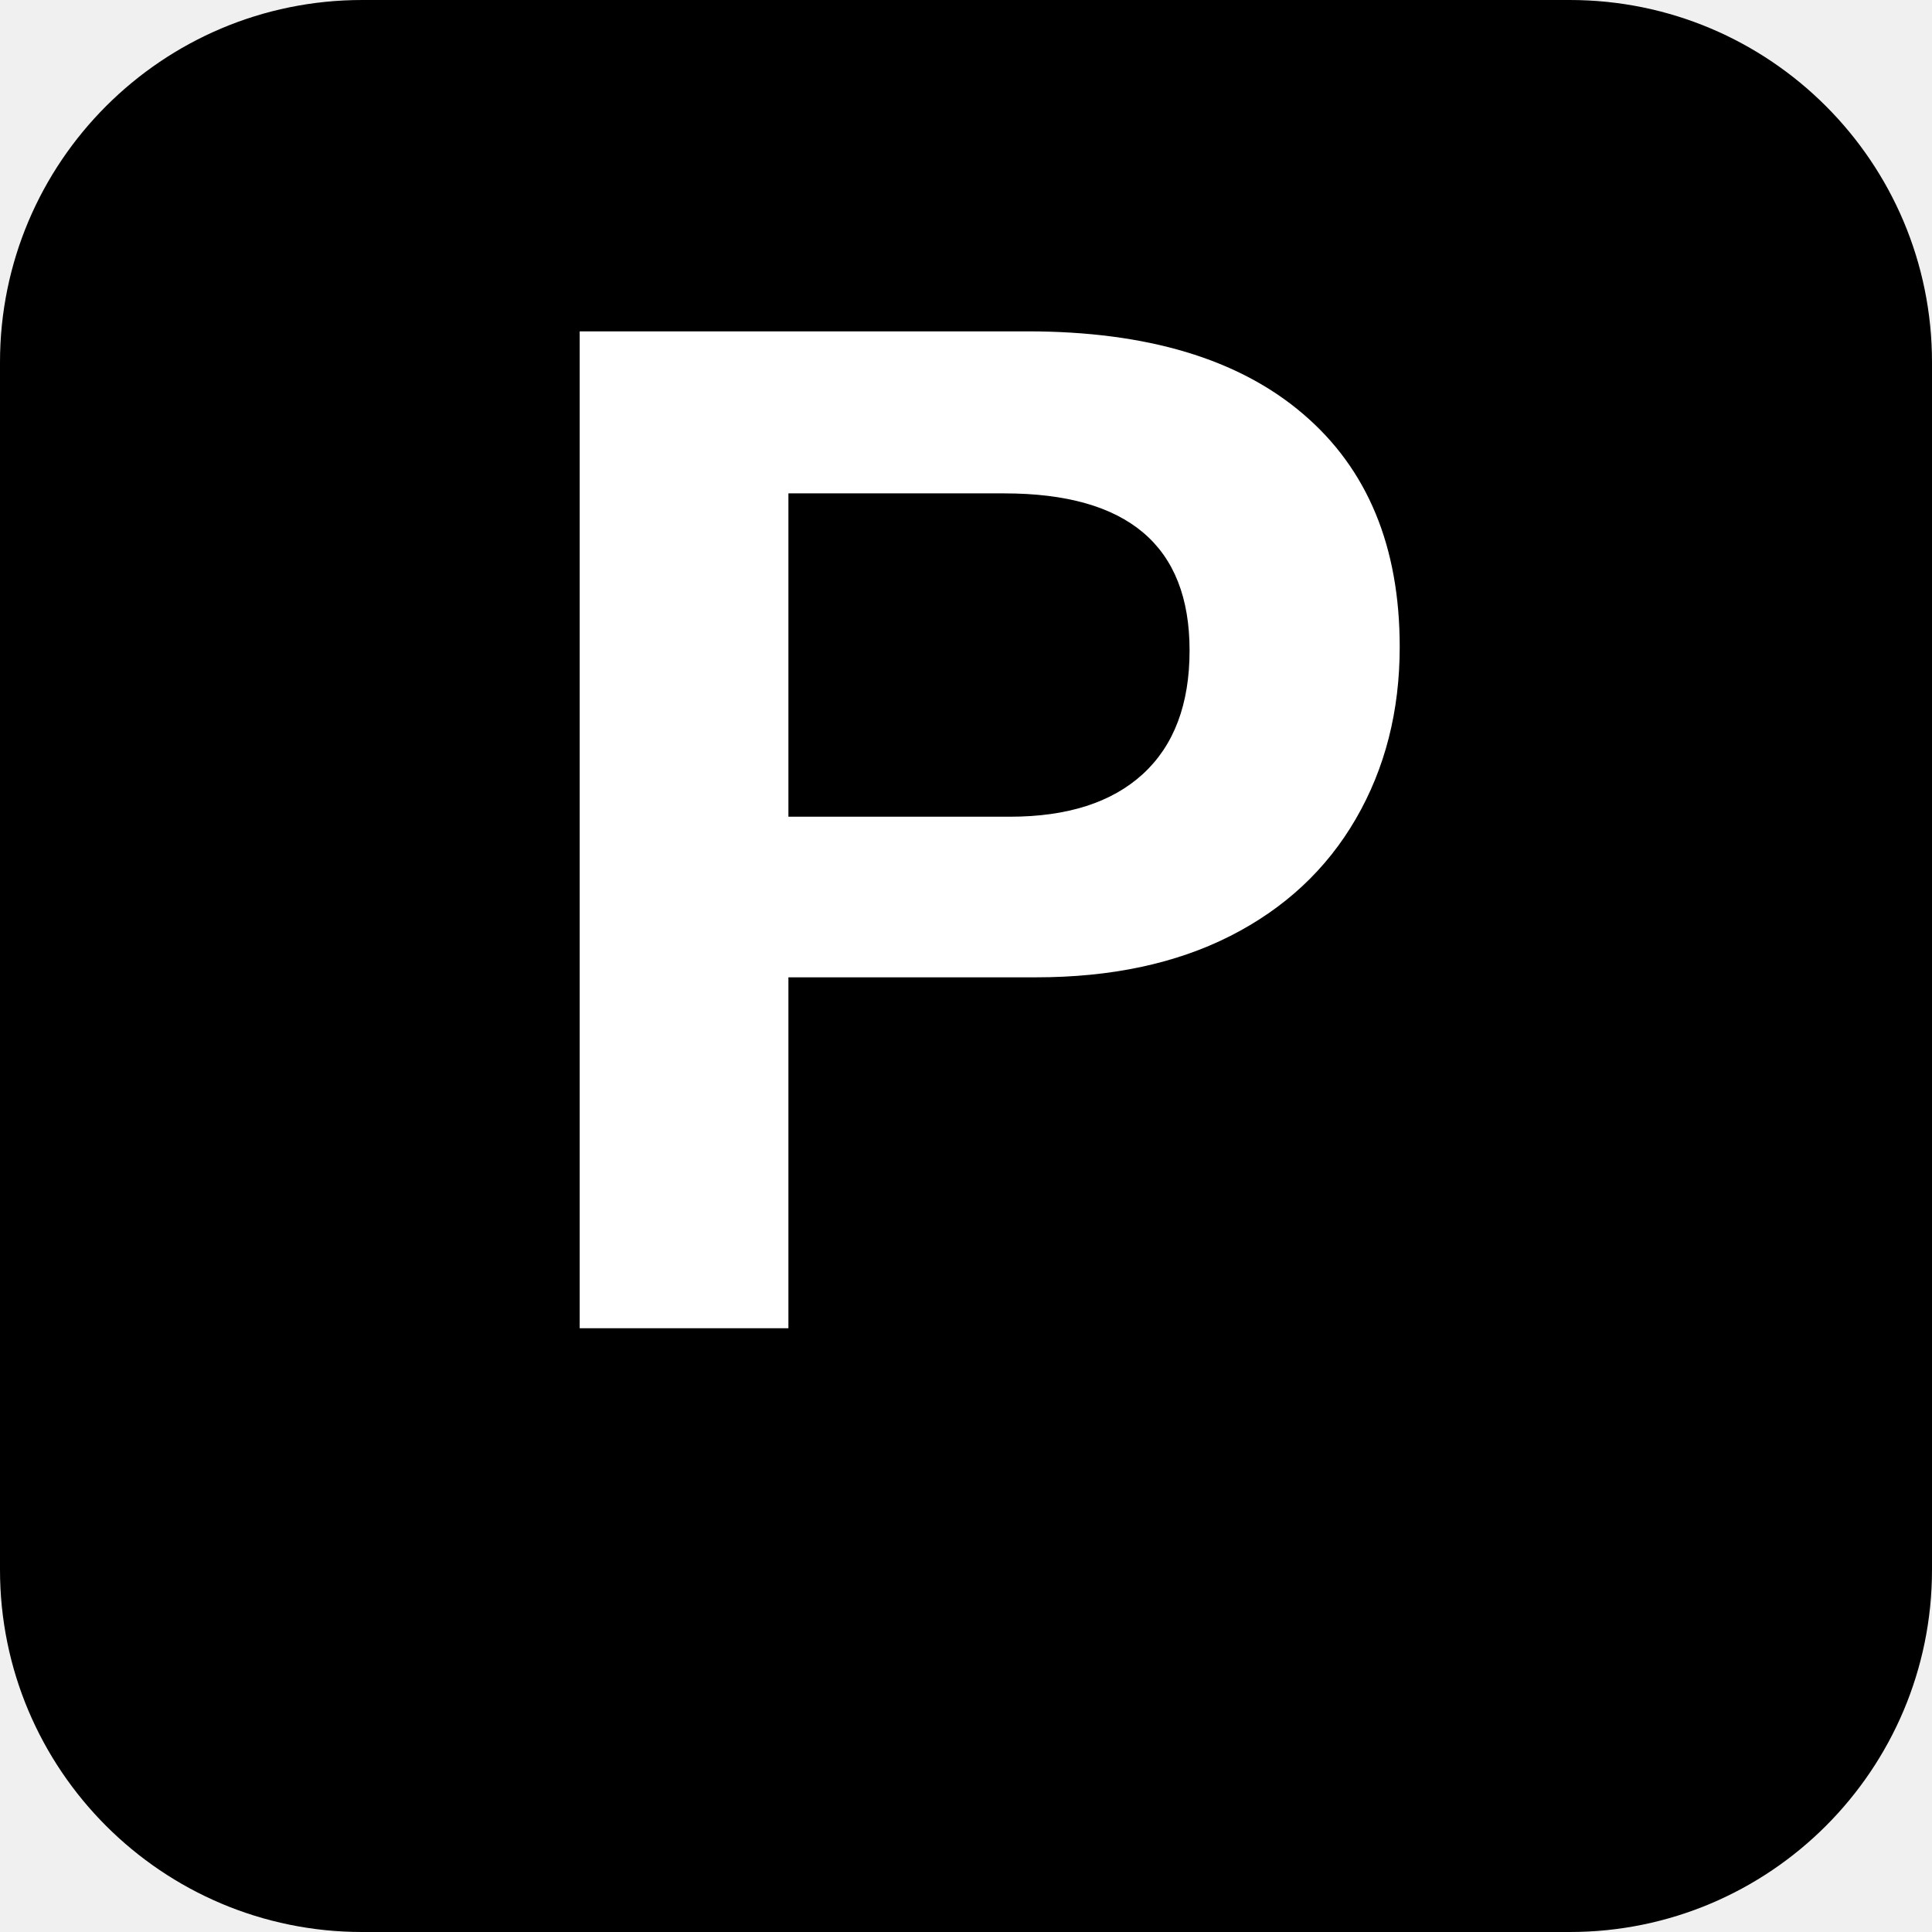
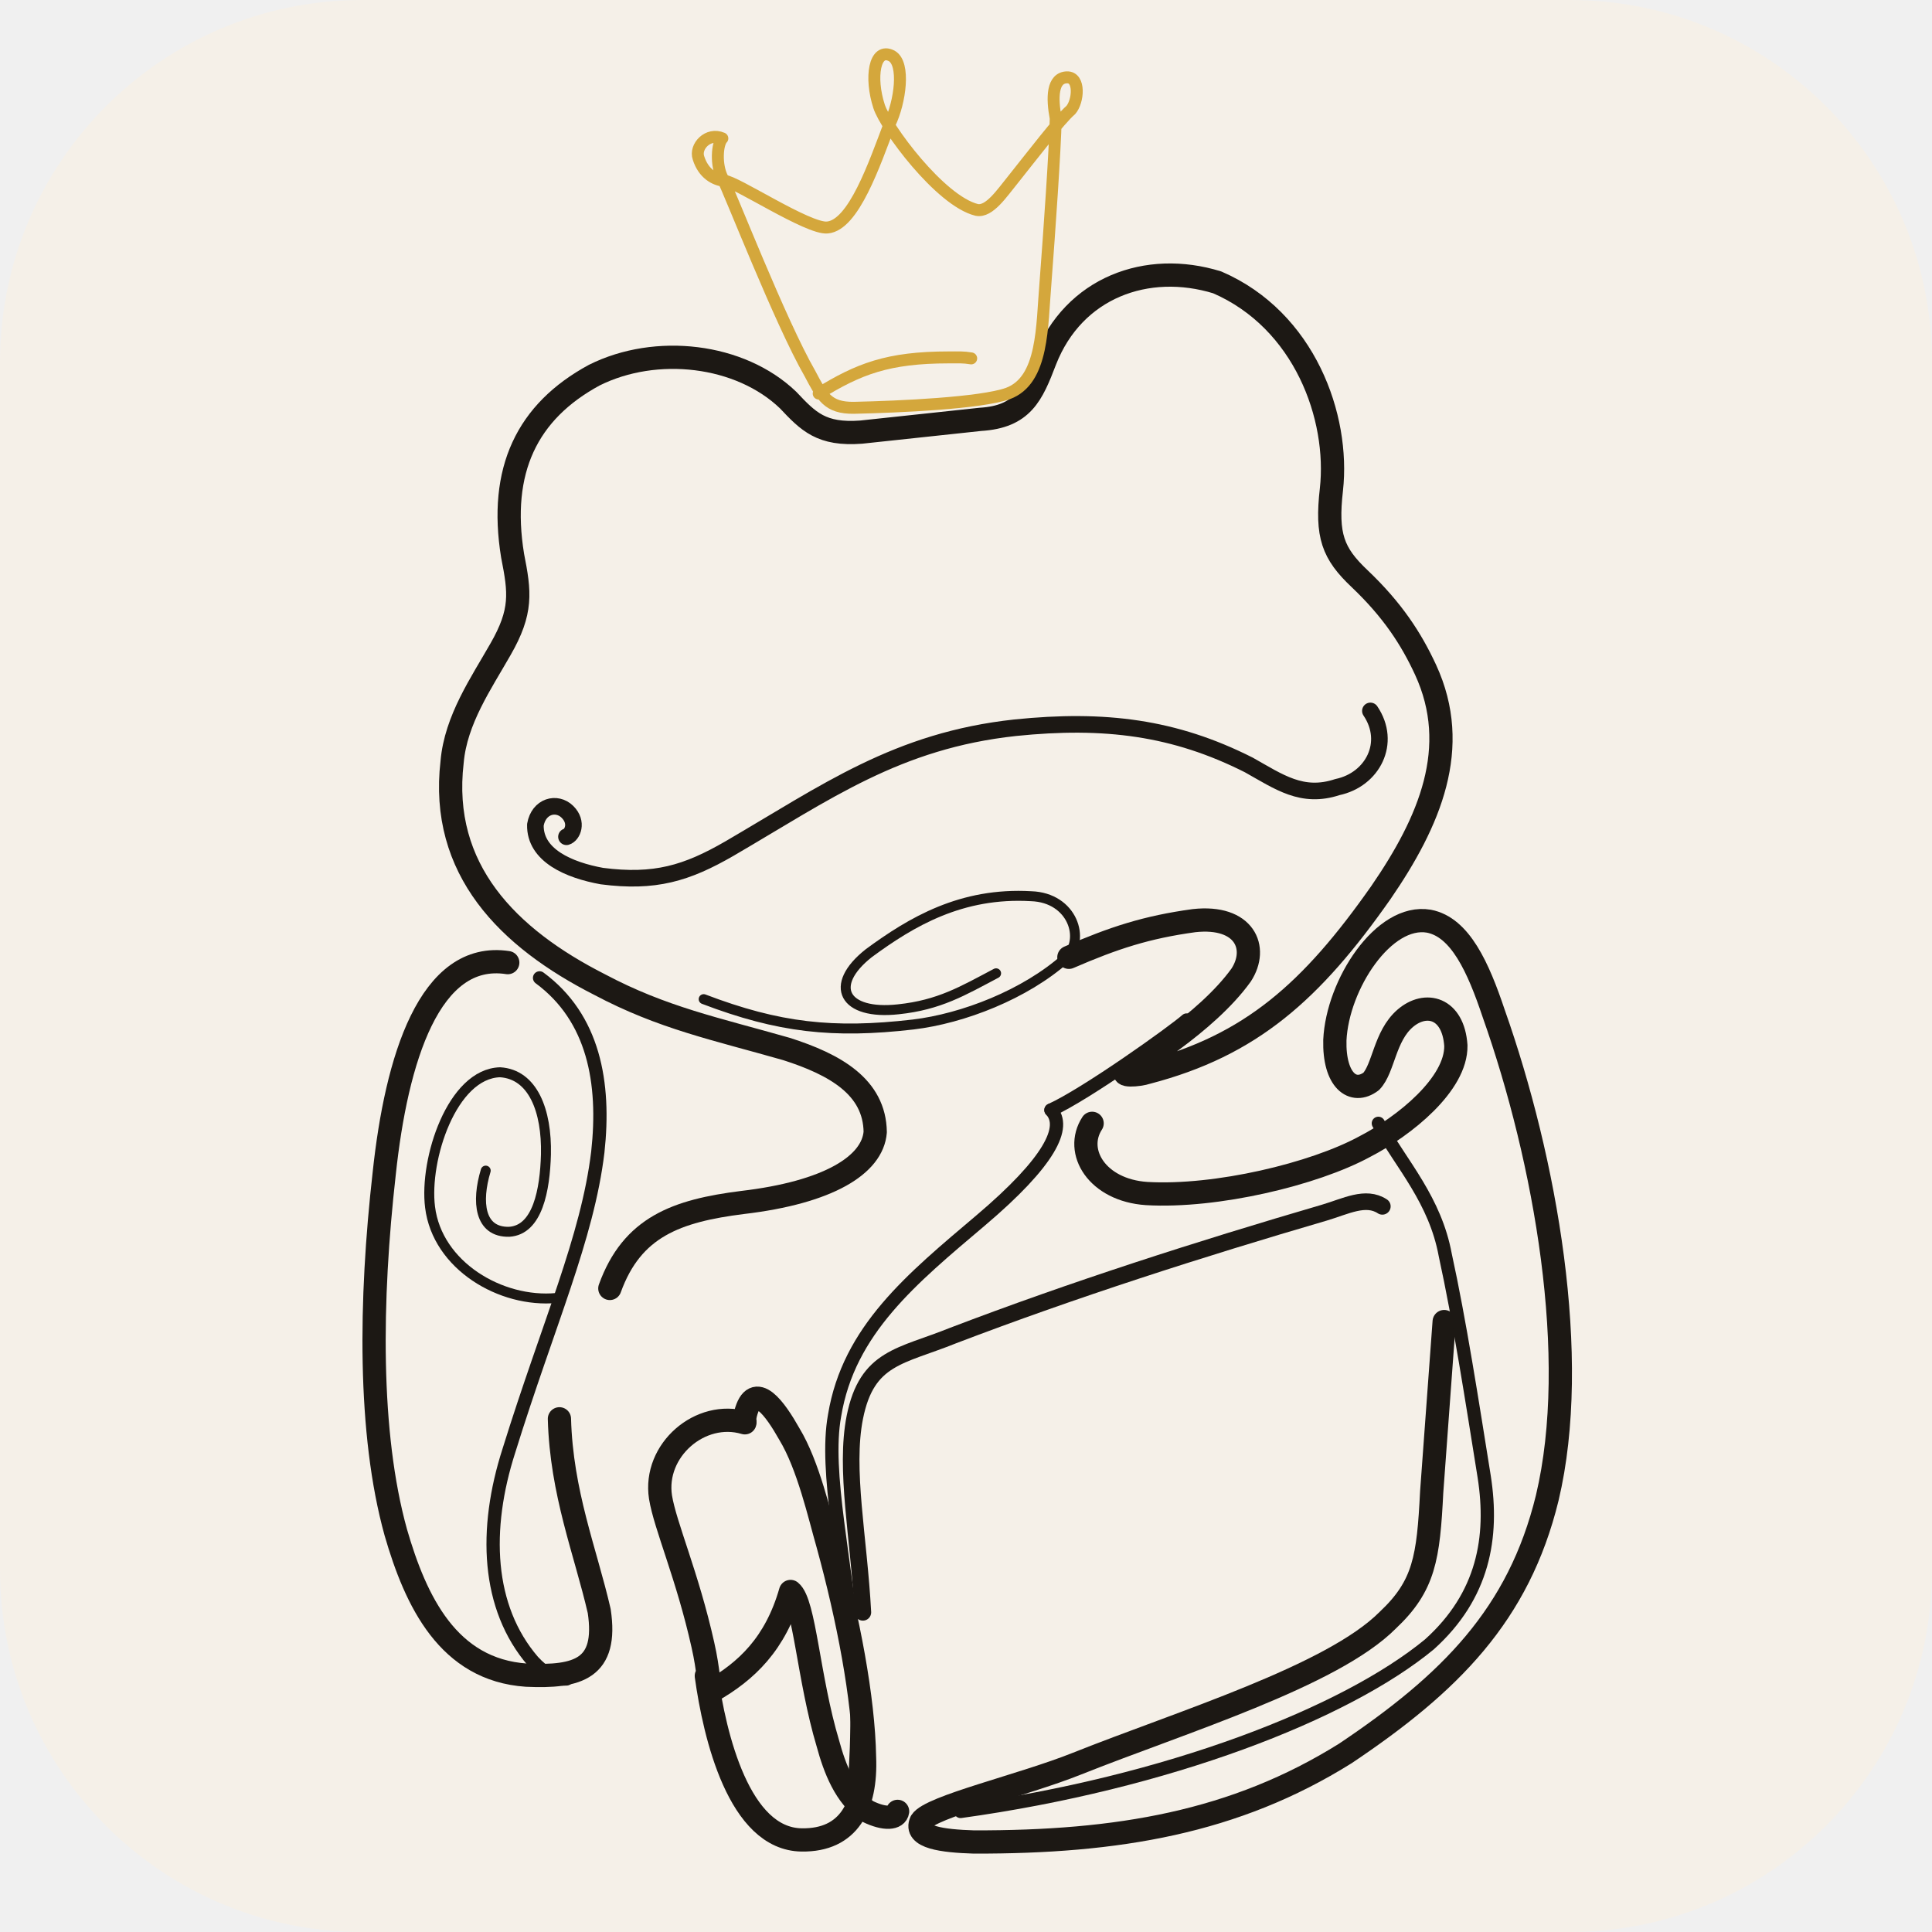
- <svg xmlns="http://www.w3.org/2000/svg" width="128" height="128">
-   <rect width="128" height="128" rx="24" fill="#000000" />
-   <text x="64" y="88" font-family="Arial, sans-serif" font-size="96" font-weight="bold" fill="#FFFFFF" text-anchor="middle">P</text>
+ <svg xmlns="http://www.w3.org/2000/svg" width="128" height="128" viewBox="0 0 128 128" fill="none">
+   <rect width="128" height="128" rx="24" fill="#F5F0E8" />
+   <g transform="translate(24, 2) scale(0.44)">
+     <path d="m51.41 145.9c11.3 4.31 19.5 5.21 31.53 3.82 7.54-0.9 16.87-4.53 22.97-9.96 3.07-2.83 1.06-9.15-5.19-9.36-10.5-0.61-18.01 3.84-24.45 8.58-6.18 4.88-3.76 9.35 4.44 8.45 6.2-0.65 9.73-2.78 14.73-5.42" stroke="#1C1814" stroke-linecap="round" stroke-linejoin="round" stroke-width="1.5" />
+     <path d="m106.4 139.6c6.81-2.95 11.7-4.54 18.84-5.52 7.61-0.84 9.76 4.1 7.1 8.19-5.26 7.33-16.29 13.8-17.11 14.34-1.49 0.99 1.68 0.77 2.98 0.33 15.58-4.07 24.72-12.18 35.18-27.1 7.34-10.68 12.12-21.82 6.72-33.53-2.17-4.69-4.98-9.01-9.92-13.71-4.05-3.82-5.05-6.5-4.26-13.43 1.21-10.9-4.03-25.51-17.2-31.2-10.55-3.25-21.6 0.75-25.9 11.75-1.98 5.18-3.39 8.49-9.76 8.88l-17.94 1.92c-5.99 0.45-7.95-1.58-11-4.82-7.24-6.96-19.9-8.4-29.19-3.76-10.13 5.49-14.4 14.31-12.3 27.19 1.09 5.53 1.47 8.37-1.84 14.12-2.87 5.05-6.72 10.57-7.27 16.94-1.89 16.21 8.43 26.51 22.2 33.51 9.5 5.04 17.46 6.65 28.13 9.7 7.34 2.34 13.28 5.7 13.38 12.51-0.4 4.97-7.05 9.09-20 10.61-9.91 1.25-16.61 3.66-19.96 12.94" stroke="#1C1814" stroke-linecap="round" stroke-linejoin="round" stroke-width="3.5" />
+     <path d="m151.8 102.5c3.23 4.78 0.35 10.35-4.97 11.47-5.32 1.76-8.79-0.79-13.33-3.33-11.2-5.66-21.71-6.99-35.17-5.61-17.82 1.93-28.43 9.69-43.04 18.2-6.46 3.73-11.23 5.17-19.21 4.14-4.94-0.9-10.11-3.1-10.01-7.72 0.49-2.83 3.21-3.55 4.83-1.95 1.61 1.6 0.75 3.49-0.15 3.75" stroke="#1C1814" stroke-linecap="round" stroke-linejoin="round" stroke-width="2.5" />
+     <path d="m109.9 164.6c-2.76 4.26 0.76 10.07 8.2 10.57 10.5 0.61 25.23-2.92 32.84-7.06 5.99-3.09 13.83-9.41 13.73-15.22-0.39-5.71-4.54-6.77-7.64-4.09s-3.22 7.5-5.1 9.48c-2.76 2.08-5.63-0.15-5.48-6.21 0.39-8.37 7.35-19.07 14.15-17.91 4.73 0.9 7.44 6.96 9.76 13.88 7.82 22.11 13.1 51.81 8.07 72.96-4.3 17.62-14.66 27.92-30.39 38.47-16.63 10.4-34.3 13.39-55.95 13.34-4.73-0.15-9.03-0.7-7.94-3.09 1.41-2.24 15.28-5.42 23.48-8.71 15.58-6.22 38.45-13.19 46.8-21.61 5.5-5.18 6.1-9.38 6.6-19.29l1.88-25.66" stroke="#1C1814" stroke-linecap="round" stroke-linejoin="round" stroke-width="3.5" />
+     <path d="m153 164.6c3.62 6.32 8.55 11.6 10.07 19.81 2.17 9.91 4.05 22.07 5.87 33.42 1.41 9.07-0.1 17.89-8.25 25.22-12.67 10.45-39.45 20.85-70.6 25.16" stroke="#1C1814" stroke-linecap="round" stroke-linejoin="round" stroke-width="2" />
+     <path d="m21.91 140.4c-11.78-1.81-16.77 14.56-18.6 31.73-2.16 19.07-2.41 39.1 1.74 54.06 3.01 10.4 7.9 20.7 19.68 21.5 7.76 0.35 12.26-0.94 10.95-9.66-2.07-8.97-5.69-17.79-5.99-28.94" stroke="#1C1814" stroke-linecap="round" stroke-linejoin="round" stroke-width="3.5" />
+     <path d="m29.24 190.9c-8.35 0.79-17.95-4.87-19.03-13.69-0.9-7.17 3.3-20.1 10.54-20.3 4.94 0.3 7.06 5.77 6.91 12.38-0.15 5.32-1.24 11.38-5.54 11.64-4.5 0.1-4.94-4.53-3.53-9.21" stroke="#1C1814" stroke-linecap="round" stroke-linejoin="round" stroke-width="1.5" />
+     <path d="m26.7 142.7c8.15 6.01 9.92 15.77 8.77 26.22-1.56 12.98-7.45 25.85-13.39 44.97-3.8 11.81-3.36 23.61 3.64 31.72 1.62 1.75 3.33 2.8 5.05 2.65" stroke="#1C1814" stroke-linecap="round" stroke-linejoin="round" stroke-width="2" />
+     <path d="m51.81 247.8c1.25 9.02 4.92 24.6 14.37 24.7 7.09 0.1 9.75-5.08 9.45-12.46-0.15-8.87-2.47-20.93-5.52-32.03-1.26-4.37-2.93-11.9-5.8-16.63-2.07-3.68-5.25-8.26-6.6-3.04-0.25 1.1 0 1.1-0.1 1.35-6.7-1.99-13.79 4.13-12.7 11.2 0.7 4.31 4.06 11.84 6.38 22.24 0.91 3.97 0.81 6.21 1.31 6.96 5.22-2.99 9.62-7.08 11.89-15 2.12 1.7 2.67 13.05 5.63 22.91 1 3.68 2.61 8 5.97 10.2 2.66 1.3 4.37 1.05 4.52 0" stroke="#1C1814" stroke-linecap="round" stroke-linejoin="round" stroke-width="3.5" />
+     <path d="m103.7 162.6c5.36-2.44 18.47-11.81 20.44-13.56" stroke="#1C1814" stroke-linecap="round" stroke-linejoin="round" stroke-width="2" />
+     <path d="m103.7 162.6c2.41 2.54-0.15 7.77-10.55 16.59-10.41 8.82-19.91 16.53-22.03 29.41-1.56 8.52 1.76 22.04 2.97 36.4 0.9 9.22 0.05 19.92-0.25 21.67" stroke="#1C1814" stroke-linecap="round" stroke-linejoin="round" stroke-width="2" />
+     <path d="m153.6 177.1c-2.51-1.65-5.52 0-8.74 0.95-18.88 5.52-37.76 11.58-55.89 18.5-7.89 3.19-12.98 3.19-14.8 12.31-1.56 7.87 0.61 18.07 1.21 29.37" stroke="#1C1814" stroke-linecap="round" stroke-linejoin="round" stroke-width="2.5" />
+     <path d="m54.22 16.29c-2.17-0.95-4.19 1.25-3.59 2.95 0.75 2.39 2.47 3.29 3.88 3.44 1.61 0 12.66 7.33 15.53 7.03 3.95-0.35 7.07-9.52 9.39-15.64 1.56-3.24 2.36-9.05 0.29-10.2-2.61-1.35-3.31 3.28-1.9 7.6 1 3.14 9.2 14.24 14.7 15.59 1.91 0.4 3.88-2.64 5.44-4.53 2.71-3.39 7.16-9.2 8.72-10.5 1.15-1.3 1.45-4.98-0.56-4.93-2.22 0.05-2.3 3.04-1.7 6.18-0.1 4.82-0.95 16.98-1.55 24.85-0.55 6.37-0.25 14.59-5.66 16.58-4.1 1.45-16.32 2-23.17 2.15-3.95 0.05-4.8-1.7-6.62-5.14-4.5-7.82-12.01-27.2-13.2-29.49-1-1.94-0.8-5.14 0-5.94z" stroke="#D4A73C" stroke-linecap="round" stroke-linejoin="round" stroke-width="1.8" />
+     <path d="m68.73 54.71c5.99-3.69 10.39-5.44 19.59-5.44 1.41 0 2.21-0.05 3.37 0.15" stroke="#D4A73C" stroke-linecap="round" stroke-linejoin="round" stroke-width="1.8" />
+   </g>
</svg>
